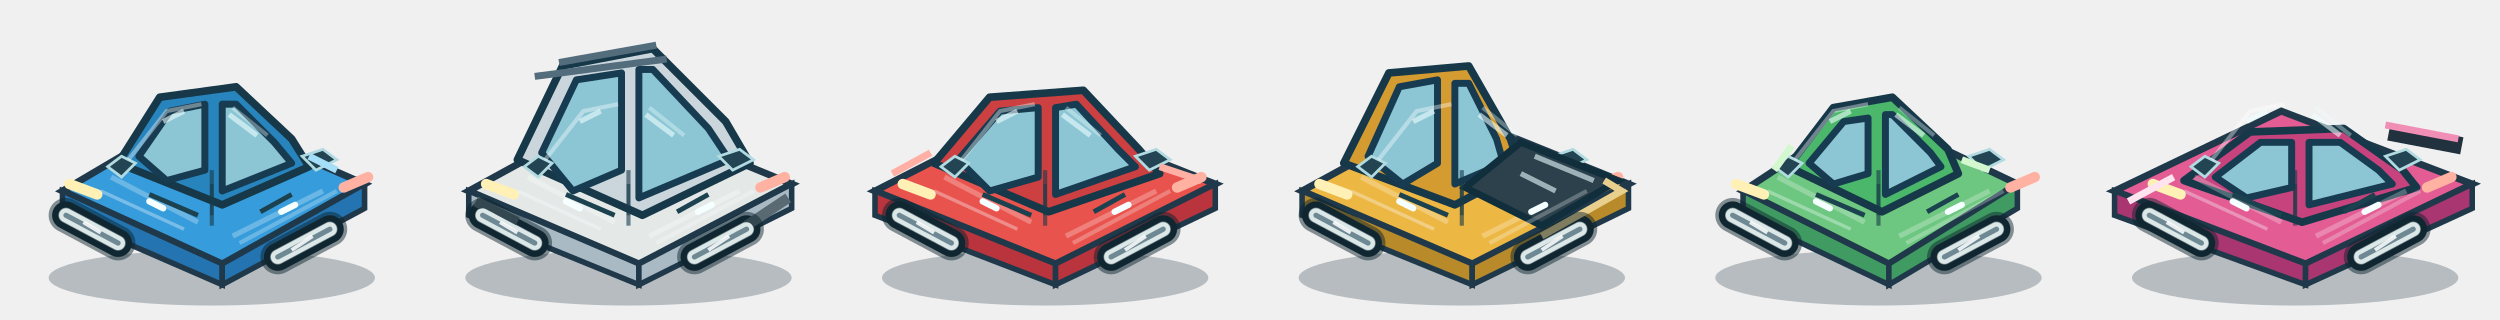
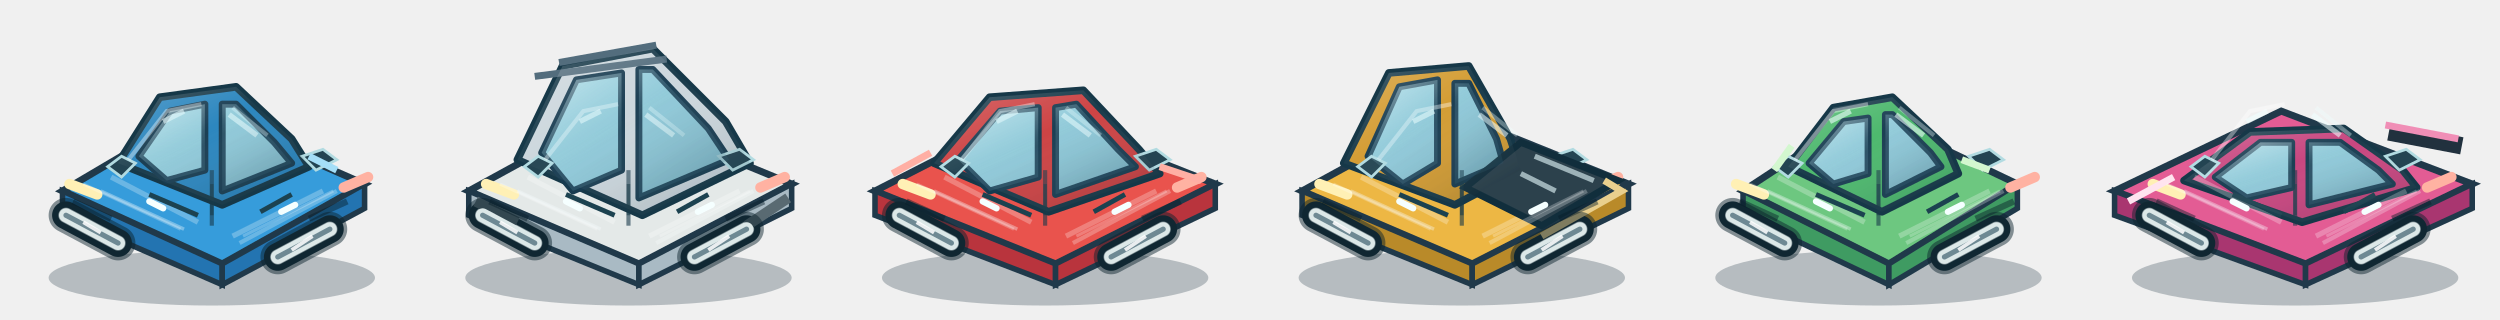
<svg xmlns="http://www.w3.org/2000/svg" width="720" height="92" viewBox="0 0 720 92">
+   <defs>
+     <linearGradient id="bodyLight" x1="0" y1="0" x2=".8" y2="1">
+       <stop stop-color="#ffffff" stop-opacity=".32" />
+       <stop offset=".45" stop-color="#ffffff" stop-opacity=".03" />
+       <stop offset="1" stop-color="#071e2a" stop-opacity=".24" />
+     </linearGradient>
+     <linearGradient id="glassLight" x1="0" y1="0" x2="1" y2="1">
+       <stop stop-color="#f1ffff" stop-opacity=".72" />
+       <stop offset=".45" stop-color="#a6deed" stop-opacity=".17" />
+       <stop offset="1" stop-color="#113c53" stop-opacity=".32" />
+     </linearGradient>
+   </defs>
  <g transform="translate(0 0)">
    <ellipse cx="61" cy="80" rx="47" ry="8" fill="#09212f" opacity=".25" />
    <path d="M18 55L57 32L105 53L64 76Z" fill="#369cdb" stroke="#20394a" stroke-width="2" />
    <path d="M18 55L64 76V82L18 62Z" fill="#2374b1" stroke="#20394a" stroke-width="1.6" />
    <path d="M64 76L105 53V60L64 82Z" fill="#2374b1" stroke="#20394a" stroke-width="1.6" />
    <path d="M34 47L46 28L68 25L84 40L89 48L64 59Z" fill="#2884bd" stroke="#163848" stroke-width="2.2" stroke-linejoin="round" />
    <path d="M40 45L49 32L59 30L59 49L48 52Z M64 30L68 30L79 41L84 47L64 55Z" fill="#8cc6d5" stroke="#173b50" stroke-width="2" stroke-linejoin="round" />
    <path d="M47 35L53 32M66 33L74 39" stroke="#efffff" stroke-width="1.5" opacity=".58" />
    <path d="M32 51L57 64M67 68L93 55" stroke="#fff" stroke-width="1.5" opacity=".26" />
    <path d="M43 56L57 62M75 61L84 56" stroke="#1c4250" stroke-width="1.4" />
    <path d="M19 62L34 70M80 74L95 66" stroke="#152d38" stroke-width="8" stroke-linecap="round" />
    <path d="M19 62L34 70M80 74L95 66" stroke="#dae4e6" stroke-width="4.4" stroke-linecap="round" />
    <path d="M19 62L34 70M80 74L95 66" stroke="#65818e" stroke-width="2" stroke-linecap="round" />
    <path d="M20 53L28 56" stroke="#fff0b5" stroke-width="3" stroke-linecap="round" />
    <path d="M99 54L106 51" stroke="#ffb2a2" stroke-width="3" stroke-linecap="round" />
    <path d="M31 48L35 45L39 47L35 51Z M87 45L93 43L97 46L91 49Z" fill="#234452" stroke="#b2dbe1" stroke-width=".8" />
    <path d="M61 49L61 65" stroke="#183949" stroke-width="1.2" opacity=".6" />
    <path d="M89 45L97 49" stroke="#a4def7" stroke-width="2" />
    <path d="M37 46L48 32L58 30" stroke="#fff" stroke-width="1.2" opacity=".38" fill="none" />
    <path d="M67 31L77 39" stroke="#efffff" stroke-width="1.2" opacity=".35" fill="none" />
    <path d="M29 55L53 66" stroke="#f6fcff" stroke-width="1" opacity=".34" />
    <path d="M69 70L97 55" stroke="#fcffff" stroke-width="1.2" opacity=".26" />
    <path d="M43 58L47 60M81 61L85 59" stroke="#f5ffff" stroke-width="1.8" stroke-linecap="round" />
    <path d="M19 62L34 70M80 74L95 66" stroke="#0a222c" stroke-width="10" stroke-linecap="round" opacity=".48" />
    <path d="M19 62L34 70M80 74L95 66" stroke="#dce8e8" stroke-width="4" stroke-linecap="round" />
    <path d="M19 62L34 70M80 74L95 66" stroke="#6e8993" stroke-width="1.5" stroke-linecap="round" />
    <path d="M24 64L29 67M84 72L90 68" stroke="#fff" stroke-width="1.1" opacity=".85" />
    <path d="M61 53L61 62" stroke="#173a48" stroke-width="1" opacity=".6" />
+     <path d="M34 47L46 28L68 25L84 40L89 48L64 59Z" fill="url(#bodyLight)" opacity=".7" />
+     <path d="M40 45L49 32L59 30L59 49L48 52Z M64 30L68 30L79 41L84 47L64 55Z" fill="url(#glassLight)" opacity=".75" />
+     <path d="M24 53L52 66M70 68L96 55" fill="none" stroke="#fff" stroke-width=".9" opacity=".25" />
+     <path d="M21 58L32 63M89 63L100 58" fill="none" stroke="#071d28" stroke-width="1.8" opacity=".45" />
  </g>
  <g transform="translate(120 0)">
    <ellipse cx="61" cy="80" rx="47" ry="8" fill="#09212f" opacity=".25" />
    <path d="M15 55L57 32L108 53L64 76Z" fill="#e4e9e8" stroke="#20394a" stroke-width="2" />
    <path d="M15 55L64 76V82L15 62Z" fill="#a9bac4" stroke="#20394a" stroke-width="1.6" />
    <path d="M64 76L108 53V60L64 82Z" fill="#a9bac4" stroke="#20394a" stroke-width="1.6" />
    <path d="M29 46L42 19L68 14L89 35L96 47L65 62Z" fill="#cbd6dc" stroke="#163848" stroke-width="2.2" stroke-linejoin="round" />
    <path d="M36 44L46 23L59 21L59 49L45 55Z M64 20L68 20L84 37L90 46L64 57Z" fill="#8cc6d5" stroke="#173b50" stroke-width="2" stroke-linejoin="round" />
    <path d="M47 35L53 32M66 33L74 39" stroke="#efffff" stroke-width="1.5" opacity=".58" />
    <path d="M32 51L57 64M67 68L93 55" stroke="#fff" stroke-width="1.5" opacity=".26" />
    <path d="M43 56L57 62M75 61L84 56" stroke="#1c4250" stroke-width="1.4" />
    <path d="M19 62L34 70M80 74L95 66" stroke="#152d38" stroke-width="8" stroke-linecap="round" />
    <path d="M19 62L34 70M80 74L95 66" stroke="#dae4e6" stroke-width="4.4" stroke-linecap="round" />
    <path d="M19 62L34 70M80 74L95 66" stroke="#65818e" stroke-width="2" stroke-linecap="round" />
    <path d="M20 53L28 56" stroke="#fff0b5" stroke-width="3" stroke-linecap="round" />
    <path d="M99 54L106 51" stroke="#ffb2a2" stroke-width="3" stroke-linecap="round" />
    <path d="M31 48L35 45L39 47L35 51Z M87 45L93 43L97 46L91 49Z" fill="#234452" stroke="#b2dbe1" stroke-width=".8" />
    <path d="M61 49L61 65" stroke="#183949" stroke-width="1.2" opacity=".6" />
    <path d="M41 18L69 13M34 22L72 17" stroke="#536d7d" stroke-width="2" />
    <path d="M17 58L29 64M95 65L107 57" stroke="#596a72" stroke-width="3" />
    <path d="M37 46L48 32L58 30" stroke="#fff" stroke-width="1.2" opacity=".38" fill="none" />
    <path d="M67 31L77 39" stroke="#efffff" stroke-width="1.2" opacity=".35" fill="none" />
    <path d="M29 55L53 66" stroke="#f6fcff" stroke-width="1" opacity=".34" />
    <path d="M69 70L97 55" stroke="#fcffff" stroke-width="1.2" opacity=".26" />
    <path d="M43 58L47 60M81 61L85 59" stroke="#f5ffff" stroke-width="1.8" stroke-linecap="round" />
    <path d="M19 62L34 70M80 74L95 66" stroke="#0a222c" stroke-width="10" stroke-linecap="round" opacity=".48" />
    <path d="M19 62L34 70M80 74L95 66" stroke="#dce8e8" stroke-width="4" stroke-linecap="round" />
    <path d="M19 62L34 70M80 74L95 66" stroke="#6e8993" stroke-width="1.5" stroke-linecap="round" />
    <path d="M24 64L29 67M84 72L90 68" stroke="#fff" stroke-width="1.1" opacity=".85" />
    <path d="M61 53L61 62" stroke="#173a48" stroke-width="1" opacity=".6" />
+     <path d="M29 46L42 19L68 14L89 35L96 47L65 62Z" fill="url(#bodyLight)" opacity=".7" />
+     <path d="M36 44L46 23L59 21L59 49L45 55Z M64 20L68 20L84 37L90 46L64 57Z" fill="url(#glassLight)" opacity=".75" />
+     <path d="M24 53L52 66M70 68L96 55" fill="none" stroke="#fff" stroke-width=".9" opacity=".25" />
+     <path d="M21 58L32 63M89 63L100 58" fill="none" stroke="#071d28" stroke-width="1.8" opacity=".45" />
  </g>
  <g transform="translate(240 0)">
    <ellipse cx="61" cy="80" rx="47" ry="8" fill="#09212f" opacity=".25" />
    <path d="M12 55L57 32L110 53L64 76Z" fill="#e9534d" stroke="#20394a" stroke-width="2" />
    <path d="M12 55L64 76V82L12 62Z" fill="#b9343d" stroke="#20394a" stroke-width="1.6" />
    <path d="M64 76L110 53V60L64 82Z" fill="#b9343d" stroke="#20394a" stroke-width="1.6" />
    <path d="M29 47L45 28L72 26L88 43L94 50L62 61Z" fill="#cc4041" stroke="#163848" stroke-width="2.2" stroke-linejoin="round" />
    <path d="M36 46L48 32L59 31L59 51L45 55Z M64 31L70 30L82 43L87 48L64 56Z" fill="#8cc6d5" stroke="#173b50" stroke-width="2" stroke-linejoin="round" />
    <path d="M47 35L53 32M66 33L74 39" stroke="#efffff" stroke-width="1.5" opacity=".58" />
    <path d="M32 51L57 64M67 68L93 55" stroke="#fff" stroke-width="1.5" opacity=".26" />
    <path d="M43 56L57 62M75 61L84 56" stroke="#1c4250" stroke-width="1.4" />
    <path d="M19 62L34 70M80 74L95 66" stroke="#152d38" stroke-width="8" stroke-linecap="round" />
    <path d="M19 62L34 70M80 74L95 66" stroke="#dae4e6" stroke-width="4.4" stroke-linecap="round" />
    <path d="M19 62L34 70M80 74L95 66" stroke="#65818e" stroke-width="2" stroke-linecap="round" />
    <path d="M20 53L28 56" stroke="#fff0b5" stroke-width="3" stroke-linecap="round" />
    <path d="M99 54L106 51" stroke="#ffb2a2" stroke-width="3" stroke-linecap="round" />
    <path d="M31 48L35 45L39 47L35 51Z M87 45L93 43L97 46L91 49Z" fill="#234452" stroke="#b2dbe1" stroke-width=".8" />
    <path d="M61 49L61 65" stroke="#183949" stroke-width="1.2" opacity=".6" />
    <path d="M17 50L28 44M94 48L106 52" stroke="#ffafa4" stroke-width="2" />
    <path d="M37 46L48 32L58 30" stroke="#fff" stroke-width="1.2" opacity=".38" fill="none" />
    <path d="M67 31L77 39" stroke="#efffff" stroke-width="1.2" opacity=".35" fill="none" />
    <path d="M29 55L53 66" stroke="#f6fcff" stroke-width="1" opacity=".34" />
    <path d="M69 70L97 55" stroke="#fcffff" stroke-width="1.2" opacity=".26" />
    <path d="M43 58L47 60M81 61L85 59" stroke="#f5ffff" stroke-width="1.8" stroke-linecap="round" />
    <path d="M19 62L34 70M80 74L95 66" stroke="#0a222c" stroke-width="10" stroke-linecap="round" opacity=".48" />
    <path d="M19 62L34 70M80 74L95 66" stroke="#dce8e8" stroke-width="4" stroke-linecap="round" />
    <path d="M19 62L34 70M80 74L95 66" stroke="#6e8993" stroke-width="1.5" stroke-linecap="round" />
    <path d="M24 64L29 67M84 72L90 68" stroke="#fff" stroke-width="1.1" opacity=".85" />
    <path d="M61 53L61 62" stroke="#173a48" stroke-width="1" opacity=".6" />
+     <path d="M29 47L45 28L72 26L88 43L94 50L62 61Z" fill="url(#bodyLight)" opacity=".7" />
+     <path d="M36 46L48 32L59 31L59 51L45 55Z M64 31L70 30L82 43L87 48L64 56Z" fill="url(#glassLight)" opacity=".75" />
+     <path d="M24 53L52 66M70 68L96 55" fill="none" stroke="#fff" stroke-width=".9" opacity=".25" />
+     <path d="M21 58L32 63M89 63L100 58" fill="none" stroke="#071d28" stroke-width="1.8" opacity=".45" />
  </g>
  <g transform="translate(360 0)">
    <ellipse cx="61" cy="80" rx="47" ry="8" fill="#09212f" opacity=".25" />
    <path d="M15 55L57 32L109 53L64 76Z" fill="#edb744" stroke="#20394a" stroke-width="2" />
    <path d="M15 55L64 76V82L15 62Z" fill="#b98a29" stroke="#20394a" stroke-width="1.6" />
    <path d="M64 76L109 53V60L64 82Z" fill="#b98a29" stroke="#20394a" stroke-width="1.6" />
    <path d="M27 47L40 21L63 19L75 40L78 49L59 59Z" fill="#d39b30" stroke="#163848" stroke-width="2.2" stroke-linejoin="round" />
    <path d="M34 45L43 25L54 23L54 47L44 53Z M59 24L63 24L71 40L73 47L59 53Z" fill="#8cc6d5" stroke="#173b50" stroke-width="2" stroke-linejoin="round" />
    <path d="M47 35L53 32M66 33L74 39" stroke="#efffff" stroke-width="1.5" opacity=".58" />
    <path d="M32 51L57 64M67 68L93 55" stroke="#fff" stroke-width="1.5" opacity=".26" />
    <path d="M43 56L57 62M75 61L84 56" stroke="#1c4250" stroke-width="1.4" />
    <path d="M19 62L34 70M80 74L95 66" stroke="#152d38" stroke-width="8" stroke-linecap="round" />
    <path d="M19 62L34 70M80 74L95 66" stroke="#dae4e6" stroke-width="4.4" stroke-linecap="round" />
    <path d="M19 62L34 70M80 74L95 66" stroke="#65818e" stroke-width="2" stroke-linecap="round" />
    <path d="M20 53L28 56" stroke="#fff0b5" stroke-width="3" stroke-linecap="round" />
    <path d="M99 54L106 51" stroke="#ffb2a2" stroke-width="3" stroke-linecap="round" />
    <path d="M31 48L35 45L39 47L35 51Z M87 45L93 43L97 46L91 49Z" fill="#234452" stroke="#b2dbe1" stroke-width=".8" />
    <path d="M61 49L61 65" stroke="#183949" stroke-width="1.2" opacity=".6" />
    <path d="M78 41L106 52L84 65L62 54Z" fill="#2c414c" stroke="#112e3c" stroke-width="2" />
    <path d="M82 45L99 52M78 50L88 55" stroke="#9db2b8" stroke-width="1.5" />
    <path d="M102 52L107 55L84 68" fill="none" stroke="#e9cf8d" stroke-width="2" />
    <path d="M37 46L48 32L58 30" stroke="#fff" stroke-width="1.2" opacity=".38" fill="none" />
    <path d="M67 31L77 39" stroke="#efffff" stroke-width="1.2" opacity=".35" fill="none" />
    <path d="M29 55L53 66" stroke="#f6fcff" stroke-width="1" opacity=".34" />
    <path d="M69 70L97 55" stroke="#fcffff" stroke-width="1.2" opacity=".26" />
    <path d="M43 58L47 60M81 61L85 59" stroke="#f5ffff" stroke-width="1.8" stroke-linecap="round" />
    <path d="M19 62L34 70M80 74L95 66" stroke="#0a222c" stroke-width="10" stroke-linecap="round" opacity=".48" />
    <path d="M19 62L34 70M80 74L95 66" stroke="#dce8e8" stroke-width="4" stroke-linecap="round" />
    <path d="M19 62L34 70M80 74L95 66" stroke="#6e8993" stroke-width="1.5" stroke-linecap="round" />
    <path d="M24 64L29 67M84 72L90 68" stroke="#fff" stroke-width="1.1" opacity=".85" />
    <path d="M61 53L61 62" stroke="#173a48" stroke-width="1" opacity=".6" />
+     <path d="M27 47L40 21L63 19L75 40L78 49L59 59Z" fill="url(#bodyLight)" opacity=".7" />
+     <path d="M34 45L43 25L54 23L54 47L44 53Z M59 24L63 24L71 40L73 47L59 53Z" fill="url(#glassLight)" opacity=".75" />
+     <path d="M24 53L52 66M70 68L96 55" fill="none" stroke="#fff" stroke-width=".9" opacity=".25" />
+     <path d="M21 58L32 63M89 63L100 58" fill="none" stroke="#071d28" stroke-width="1.8" opacity=".45" />
  </g>
  <g transform="translate(480 0)">
    <ellipse cx="61" cy="80" rx="47" ry="8" fill="#09212f" opacity=".25" />
    <path d="M22 55L57 32L101 53L64 76Z" fill="#6dc780" stroke="#20394a" stroke-width="2" />
    <path d="M22 55L64 76V82L22 62Z" fill="#3f9b62" stroke="#20394a" stroke-width="1.6" />
    <path d="M64 76L101 53V60L64 82Z" fill="#3f9b62" stroke="#20394a" stroke-width="1.6" />
    <path d="M35 48L48 31L65 28L81 43L84 50L62 61Z" fill="#4ab76b" stroke="#163848" stroke-width="2.2" stroke-linejoin="round" />
    <path d="M41 47L51 35L58 34L58 50L48 53Z M63 33L65 33L76 44L79 48L63 56Z" fill="#8cc6d5" stroke="#173b50" stroke-width="2" stroke-linejoin="round" />
    <path d="M47 35L53 32M66 33L74 39" stroke="#efffff" stroke-width="1.5" opacity=".58" />
    <path d="M32 51L57 64M67 68L93 55" stroke="#fff" stroke-width="1.5" opacity=".26" />
    <path d="M43 56L57 62M75 61L84 56" stroke="#1c4250" stroke-width="1.4" />
    <path d="M19 62L34 70M80 74L95 66" stroke="#152d38" stroke-width="8" stroke-linecap="round" />
    <path d="M19 62L34 70M80 74L95 66" stroke="#dae4e6" stroke-width="4.4" stroke-linecap="round" />
    <path d="M19 62L34 70M80 74L95 66" stroke="#65818e" stroke-width="2" stroke-linecap="round" />
    <path d="M20 53L28 56" stroke="#fff0b5" stroke-width="3" stroke-linecap="round" />
    <path d="M99 54L106 51" stroke="#ffb2a2" stroke-width="3" stroke-linecap="round" />
    <path d="M31 48L35 45L39 47L35 51Z M87 45L93 43L97 46L91 49Z" fill="#234452" stroke="#b2dbe1" stroke-width=".8" />
    <path d="M61 49L61 65" stroke="#183949" stroke-width="1.2" opacity=".6" />
    <path d="M31 49L36 42M85 46L93 49" stroke="#d3f7cf" stroke-width="2" />
    <path d="M37 46L48 32L58 30" stroke="#fff" stroke-width="1.2" opacity=".38" fill="none" />
    <path d="M67 31L77 39" stroke="#efffff" stroke-width="1.2" opacity=".35" fill="none" />
    <path d="M29 55L53 66" stroke="#f6fcff" stroke-width="1" opacity=".34" />
    <path d="M69 70L97 55" stroke="#fcffff" stroke-width="1.2" opacity=".26" />
    <path d="M43 58L47 60M81 61L85 59" stroke="#f5ffff" stroke-width="1.8" stroke-linecap="round" />
    <path d="M19 62L34 70M80 74L95 66" stroke="#0a222c" stroke-width="10" stroke-linecap="round" opacity=".48" />
    <path d="M19 62L34 70M80 74L95 66" stroke="#dce8e8" stroke-width="4" stroke-linecap="round" />
    <path d="M19 62L34 70M80 74L95 66" stroke="#6e8993" stroke-width="1.5" stroke-linecap="round" />
    <path d="M24 64L29 67M84 72L90 68" stroke="#fff" stroke-width="1.1" opacity=".85" />
    <path d="M61 53L61 62" stroke="#173a48" stroke-width="1" opacity=".6" />
+     <path d="M35 48L48 31L65 28L81 43L84 50L62 61Z" fill="url(#bodyLight)" opacity=".7" />
+     <path d="M41 47L51 35L58 34L58 50L48 53Z M63 33L65 33L76 44L79 48L63 56Z" fill="url(#glassLight)" opacity=".75" />
+     <path d="M24 53L52 66M70 68L96 55" fill="none" stroke="#fff" stroke-width=".9" opacity=".25" />
+     <path d="M21 58L32 63M89 63L100 58" fill="none" stroke="#071d28" stroke-width="1.8" opacity=".45" />
  </g>
  <g transform="translate(600 0)">
    <ellipse cx="61" cy="80" rx="47" ry="8" fill="#09212f" opacity=".25" />
    <path d="M9 55L57 32L112 53L64 76Z" fill="#e35c94" stroke="#20394a" stroke-width="2" />
    <path d="M9 55L64 76V82L9 62Z" fill="#a93670" stroke="#20394a" stroke-width="1.6" />
    <path d="M64 76L112 53V60L64 82Z" fill="#a93670" stroke="#20394a" stroke-width="1.6" />
    <path d="M29 52L48 38L75 37L92 49L96 54L63 64Z" fill="#c7437d" stroke="#163848" stroke-width="2.2" stroke-linejoin="round" />
    <path d="M38 51L51 41L60 41L60 54L47 57Z M65 41L74 41L85 49L89 53L65 59Z" fill="#8cc6d5" stroke="#173b50" stroke-width="2" stroke-linejoin="round" />
    <path d="M47 35L53 32M66 33L74 39" stroke="#efffff" stroke-width="1.5" opacity=".58" />
    <path d="M32 51L57 64M67 68L93 55" stroke="#fff" stroke-width="1.5" opacity=".26" />
    <path d="M43 56L57 62M75 61L84 56" stroke="#1c4250" stroke-width="1.4" />
    <path d="M19 62L34 70M80 74L95 66" stroke="#152d38" stroke-width="8" stroke-linecap="round" />
    <path d="M19 62L34 70M80 74L95 66" stroke="#dae4e6" stroke-width="4.4" stroke-linecap="round" />
    <path d="M19 62L34 70M80 74L95 66" stroke="#65818e" stroke-width="2" stroke-linecap="round" />
    <path d="M20 53L28 56" stroke="#fff0b5" stroke-width="3" stroke-linecap="round" />
    <path d="M99 54L106 51" stroke="#ffb2a2" stroke-width="3" stroke-linecap="round" />
    <path d="M31 48L35 45L39 47L35 51Z M87 45L93 43L97 46L91 49Z" fill="#234452" stroke="#b2dbe1" stroke-width=".8" />
    <path d="M61 49L61 65" stroke="#183949" stroke-width="1.2" opacity=".6" />
    <path d="M88 38L109 42" stroke="#21313e" stroke-width="5" />
    <path d="M87 36L108 40" stroke="#f08eb6" stroke-width="2" />
    <path d="M13 58L26 51" stroke="#ffe4ef" stroke-width="2" />
    <path d="M37 46L48 32L58 30" stroke="#fff" stroke-width="1.2" opacity=".38" fill="none" />
    <path d="M67 31L77 39" stroke="#efffff" stroke-width="1.2" opacity=".35" fill="none" />
    <path d="M29 55L53 66" stroke="#f6fcff" stroke-width="1" opacity=".34" />
    <path d="M69 70L97 55" stroke="#fcffff" stroke-width="1.2" opacity=".26" />
    <path d="M43 58L47 60M81 61L85 59" stroke="#f5ffff" stroke-width="1.8" stroke-linecap="round" />
    <path d="M19 62L34 70M80 74L95 66" stroke="#0a222c" stroke-width="10" stroke-linecap="round" opacity=".48" />
    <path d="M19 62L34 70M80 74L95 66" stroke="#dce8e8" stroke-width="4" stroke-linecap="round" />
    <path d="M19 62L34 70M80 74L95 66" stroke="#6e8993" stroke-width="1.5" stroke-linecap="round" />
    <path d="M24 64L29 67M84 72L90 68" stroke="#fff" stroke-width="1.1" opacity=".85" />
    <path d="M61 53L61 62" stroke="#173a48" stroke-width="1" opacity=".6" />
+     <path d="M29 52L48 38L75 37L92 49L96 54L63 64Z" fill="url(#bodyLight)" opacity=".7" />
+     <path d="M38 51L51 41L60 41L60 54L47 57Z M65 41L74 41L85 49L89 53L65 59Z" fill="url(#glassLight)" opacity=".75" />
+     <path d="M24 53L52 66M70 68L96 55" fill="none" stroke="#fff" stroke-width=".9" opacity=".25" />
+     <path d="M21 58L32 63M89 63L100 58" fill="none" stroke="#071d28" stroke-width="1.8" opacity=".45" />
  </g>
</svg>
